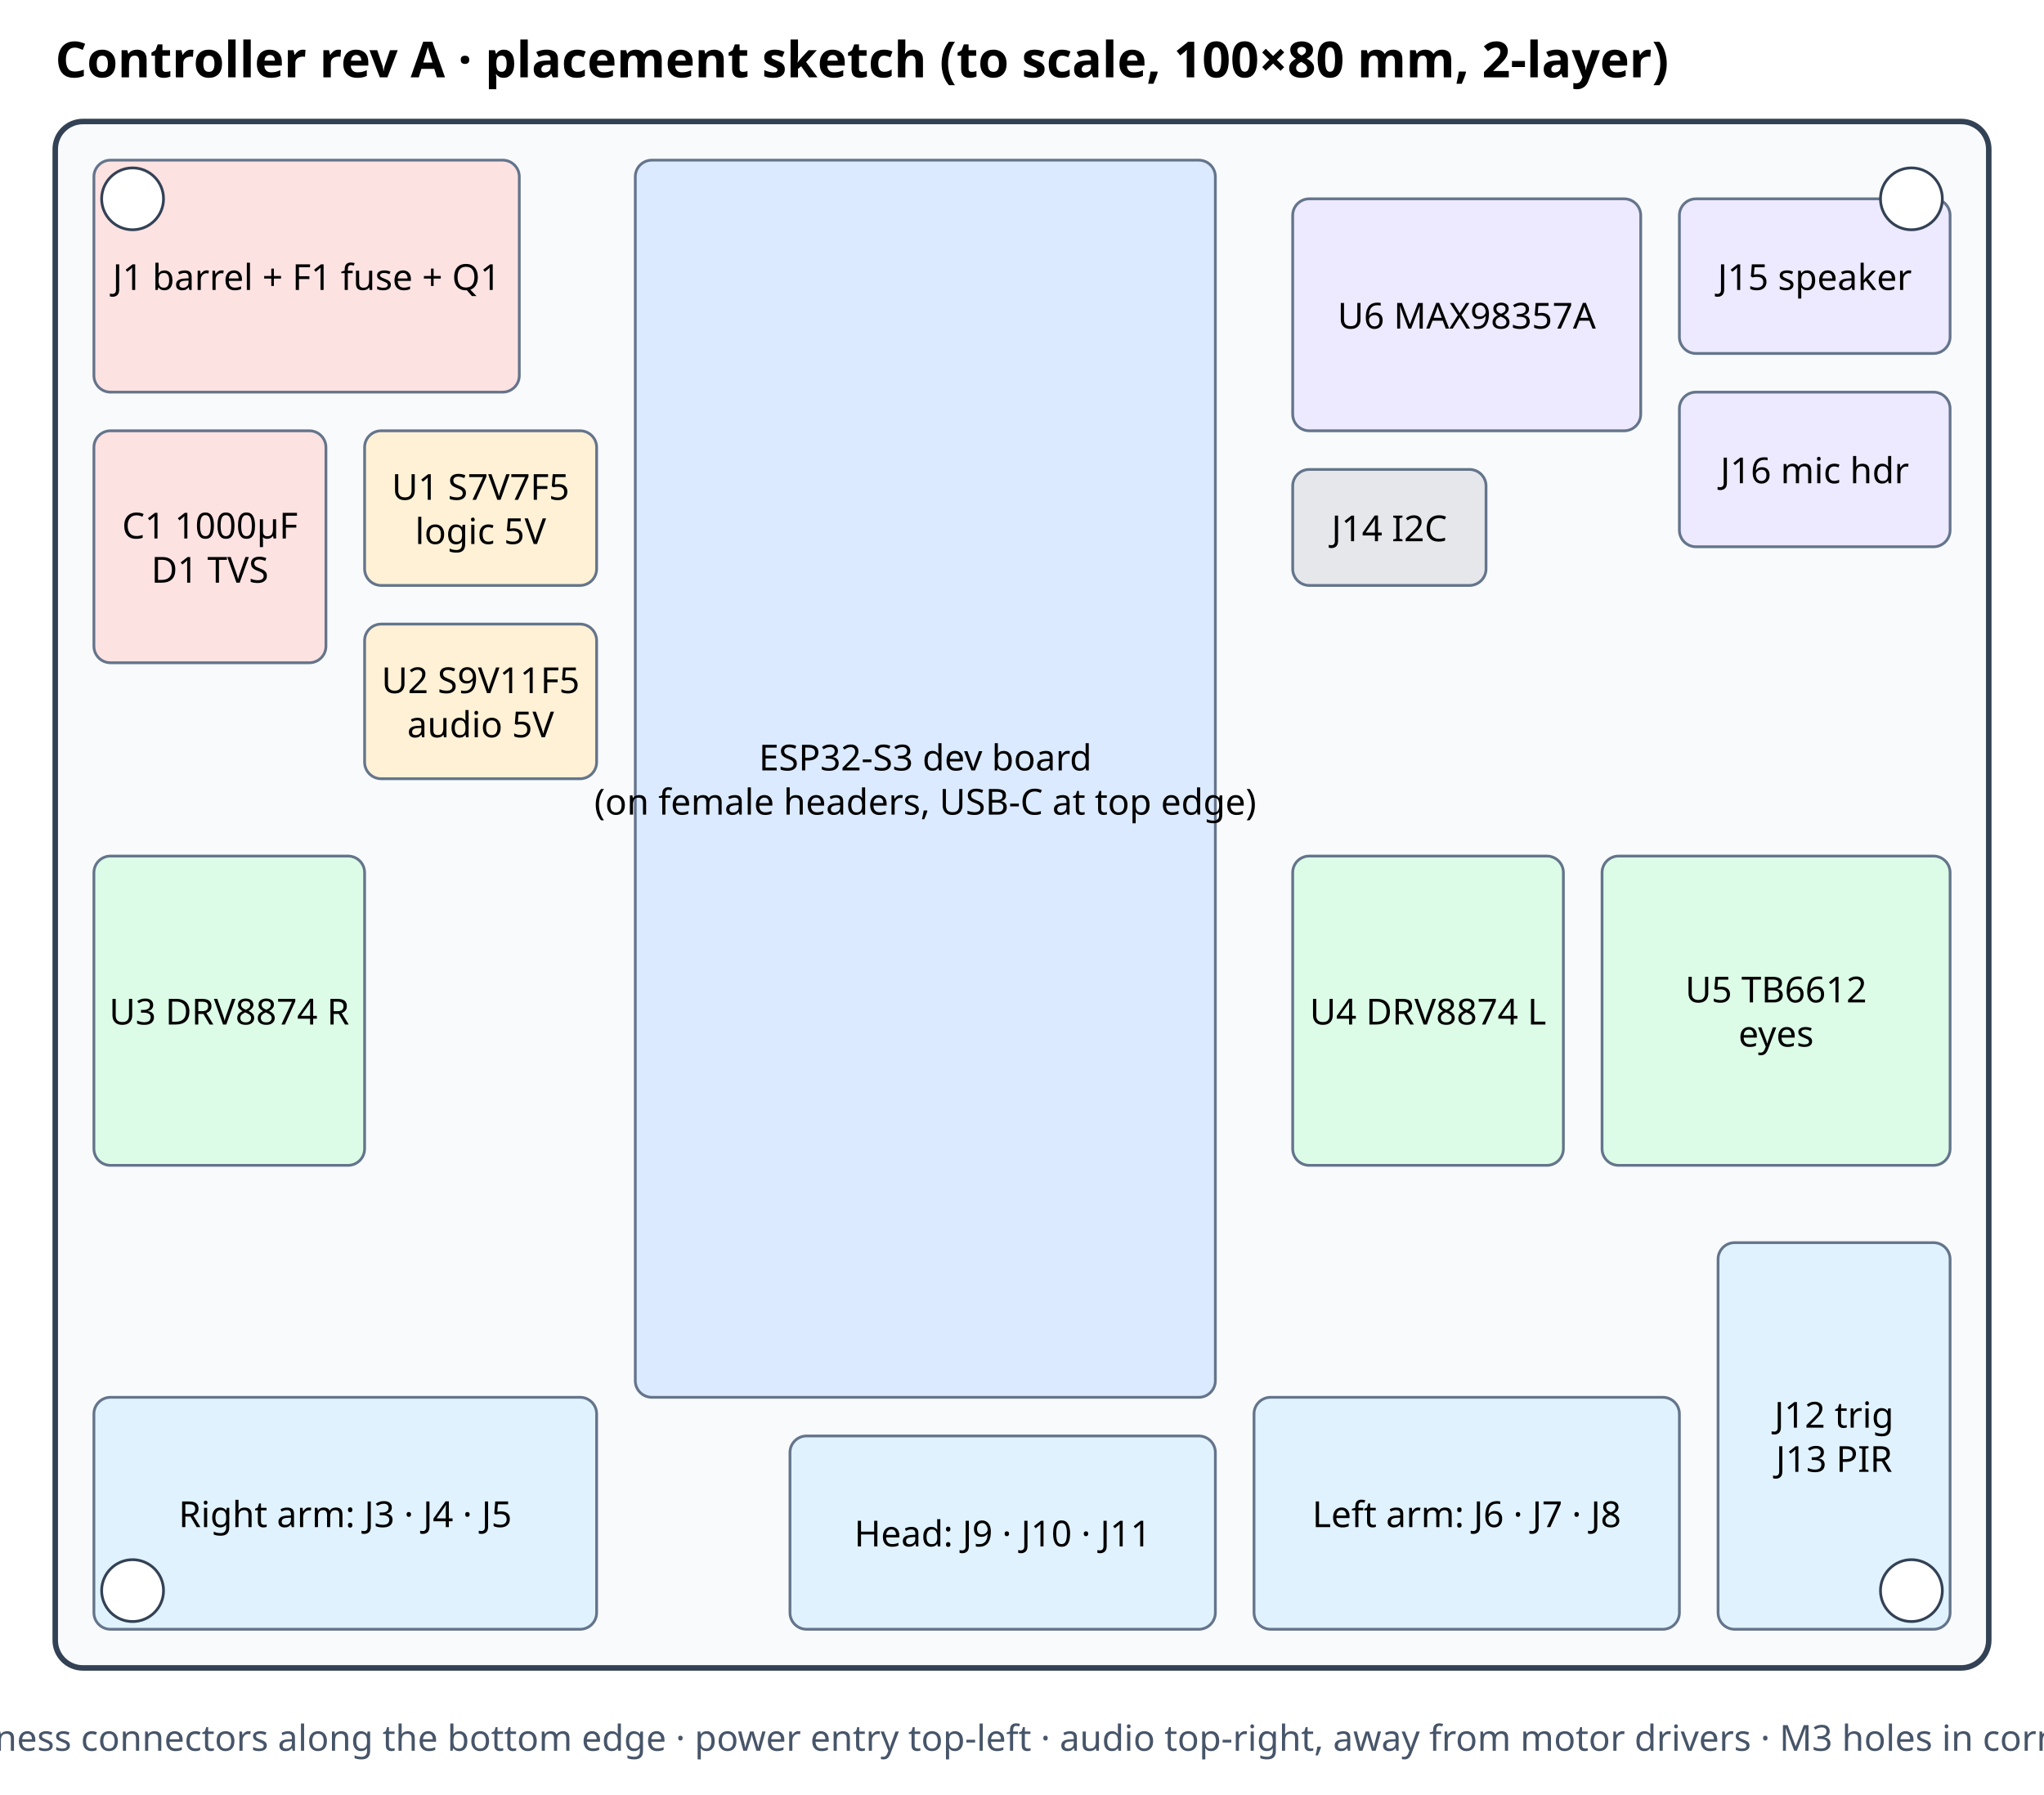
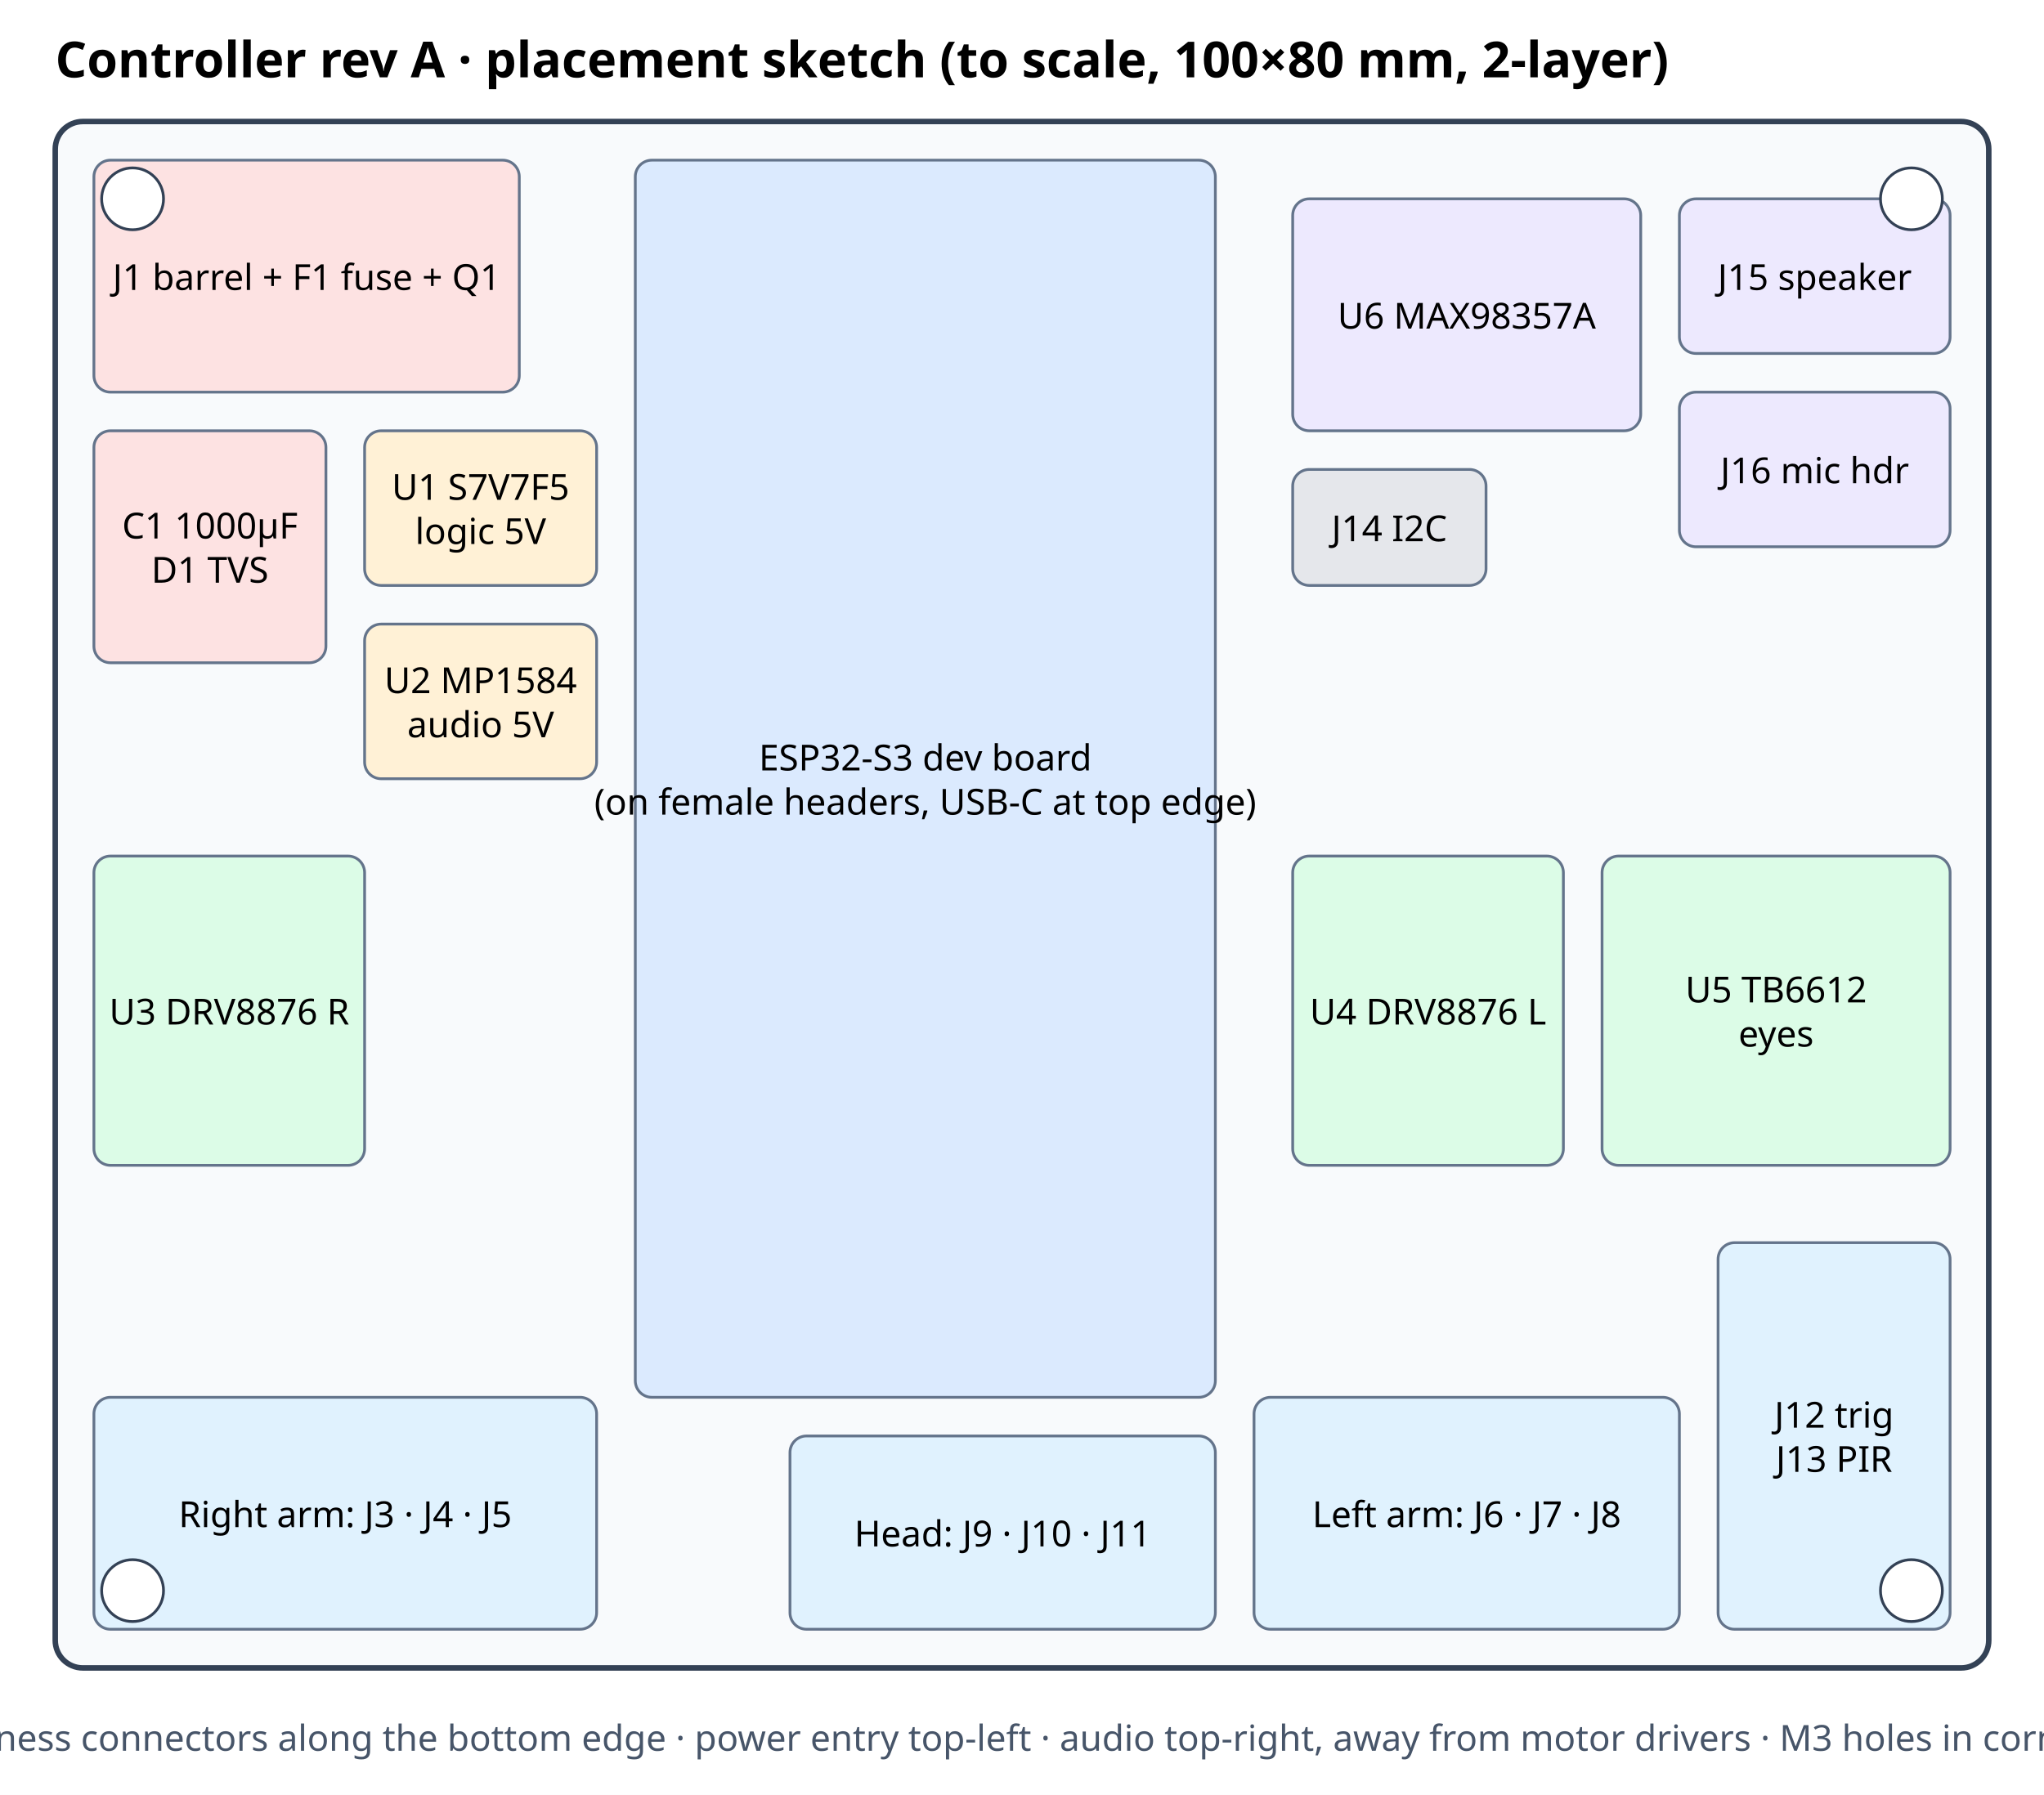
<svg xmlns="http://www.w3.org/2000/svg" viewBox="0 0 740 650" font-family="sans-serif">
  <rect width="100%" height="100%" fill="white" />
  <text x="20" y="28" font-size="18" font-weight="600">Controller rev A · placement sketch (to scale, 100×80 mm, 2-layer)</text>
  <g transform="translate(20,44)">
    <rect x="0" y="0" width="700" height="560" rx="10" fill="#f8fafc" stroke="#334155" stroke-width="2" />
    <rect x="14" y="14" width="154" height="84" rx="6" fill="#fde2e2" stroke="#64748b" />
    <text x="91.0" y="61.0" font-size="13" text-anchor="middle">J1 barrel + F1 fuse + Q1</text>
    <rect x="14" y="112" width="84" height="84" rx="6" fill="#fde2e2" stroke="#64748b" />
    <text x="56.0" y="151.0" font-size="13" text-anchor="middle">C1 1000µF</text>
    <text x="56.0" y="167.0" font-size="13" text-anchor="middle">D1 TVS</text>
    <rect x="112" y="112" width="84" height="56" rx="6" fill="#fff1d6" stroke="#64748b" />
    <text x="154.0" y="137.0" font-size="13" text-anchor="middle">U1 S7V7F5</text>
    <text x="154.0" y="153.0" font-size="13" text-anchor="middle">logic 5V</text>
    <rect x="112" y="182" width="84" height="56" rx="6" fill="#fff1d6" stroke="#64748b" />
-     <text x="154.0" y="207.0" font-size="13" text-anchor="middle">U2 S9V11F5</text>
+     <text x="154.0" y="207.0" font-size="13" text-anchor="middle">U2 MP1584</text>
    <text x="154.0" y="223.0" font-size="13" text-anchor="middle">audio 5V</text>
    <rect x="210" y="14" width="210" height="448" rx="6" fill="#dbeafe" stroke="#64748b" />
    <text x="315.0" y="235.0" font-size="13" text-anchor="middle">ESP32-S3 dev board</text>
    <text x="315.0" y="251.0" font-size="13" text-anchor="middle">(on female headers, USB-C at top edge)</text>
    <rect x="448" y="28" width="126" height="84" rx="6" fill="#ede9fe" stroke="#64748b" />
    <text x="511.0" y="75.0" font-size="13" text-anchor="middle">U6 MAX98357A</text>
    <rect x="588" y="28" width="98" height="56" rx="6" fill="#ede9fe" stroke="#64748b" />
    <text x="637.0" y="61.0" font-size="13" text-anchor="middle">J15 speaker</text>
    <rect x="588" y="98" width="98" height="56" rx="6" fill="#ede9fe" stroke="#64748b" />
    <text x="637.0" y="131.0" font-size="13" text-anchor="middle">J16 mic hdr</text>
    <rect x="448" y="126" width="70" height="42" rx="6" fill="#e5e7eb" stroke="#64748b" />
    <text x="483.0" y="152.0" font-size="13" text-anchor="middle">J14 I2C</text>
    <rect x="14" y="266" width="98" height="112" rx="6" fill="#dcfce7" stroke="#64748b" />
-     <text x="63.0" y="327.0" font-size="13" text-anchor="middle">U3 DRV8874 R</text>
+     <text x="63.0" y="327.0" font-size="13" text-anchor="middle">U3 DRV8876 R</text>
    <rect x="448" y="266" width="98" height="112" rx="6" fill="#dcfce7" stroke="#64748b" />
-     <text x="497.0" y="327.0" font-size="13" text-anchor="middle">U4 DRV8874 L</text>
+     <text x="497.0" y="327.0" font-size="13" text-anchor="middle">U4 DRV8876 L</text>
    <rect x="560" y="266" width="126" height="112" rx="6" fill="#dcfce7" stroke="#64748b" />
    <text x="623.0" y="319.0" font-size="13" text-anchor="middle">U5 TB6612</text>
    <text x="623.0" y="335.0" font-size="13" text-anchor="middle">eyes</text>
    <rect x="14" y="462" width="182" height="84" rx="6" fill="#e0f2fe" stroke="#64748b" />
    <text x="105.0" y="509.0" font-size="13" text-anchor="middle">Right arm: J3 · J4 · J5</text>
    <rect x="266" y="476" width="154" height="70" rx="6" fill="#e0f2fe" stroke="#64748b" />
    <text x="343.0" y="516.0" font-size="13" text-anchor="middle">Head: J9 · J10 · J11</text>
    <rect x="434" y="462" width="154" height="84" rx="6" fill="#e0f2fe" stroke="#64748b" />
    <text x="511.0" y="509.0" font-size="13" text-anchor="middle">Left arm: J6 · J7 · J8</text>
    <rect x="602" y="406" width="84" height="140" rx="6" fill="#e0f2fe" stroke="#64748b" />
    <text x="644.0" y="473.0" font-size="13" text-anchor="middle">J12 trig</text>
    <text x="644.0" y="489.0" font-size="13" text-anchor="middle">J13 PIR</text>
    <circle cx="28" cy="28" r="11.2" fill="white" stroke="#334155" />
    <circle cx="672" cy="28" r="11.2" fill="white" stroke="#334155" />
    <circle cx="28" cy="532" r="11.2" fill="white" stroke="#334155" />
    <circle cx="672" cy="532" r="11.2" fill="white" stroke="#334155" />
    <text x="350.0" y="590" font-size="13" text-anchor="middle" fill="#475569">Harness connectors along the bottom edge · power entry top-left · audio top-right, away from motor drivers · M3 holes in corners</text>
  </g>
</svg>
